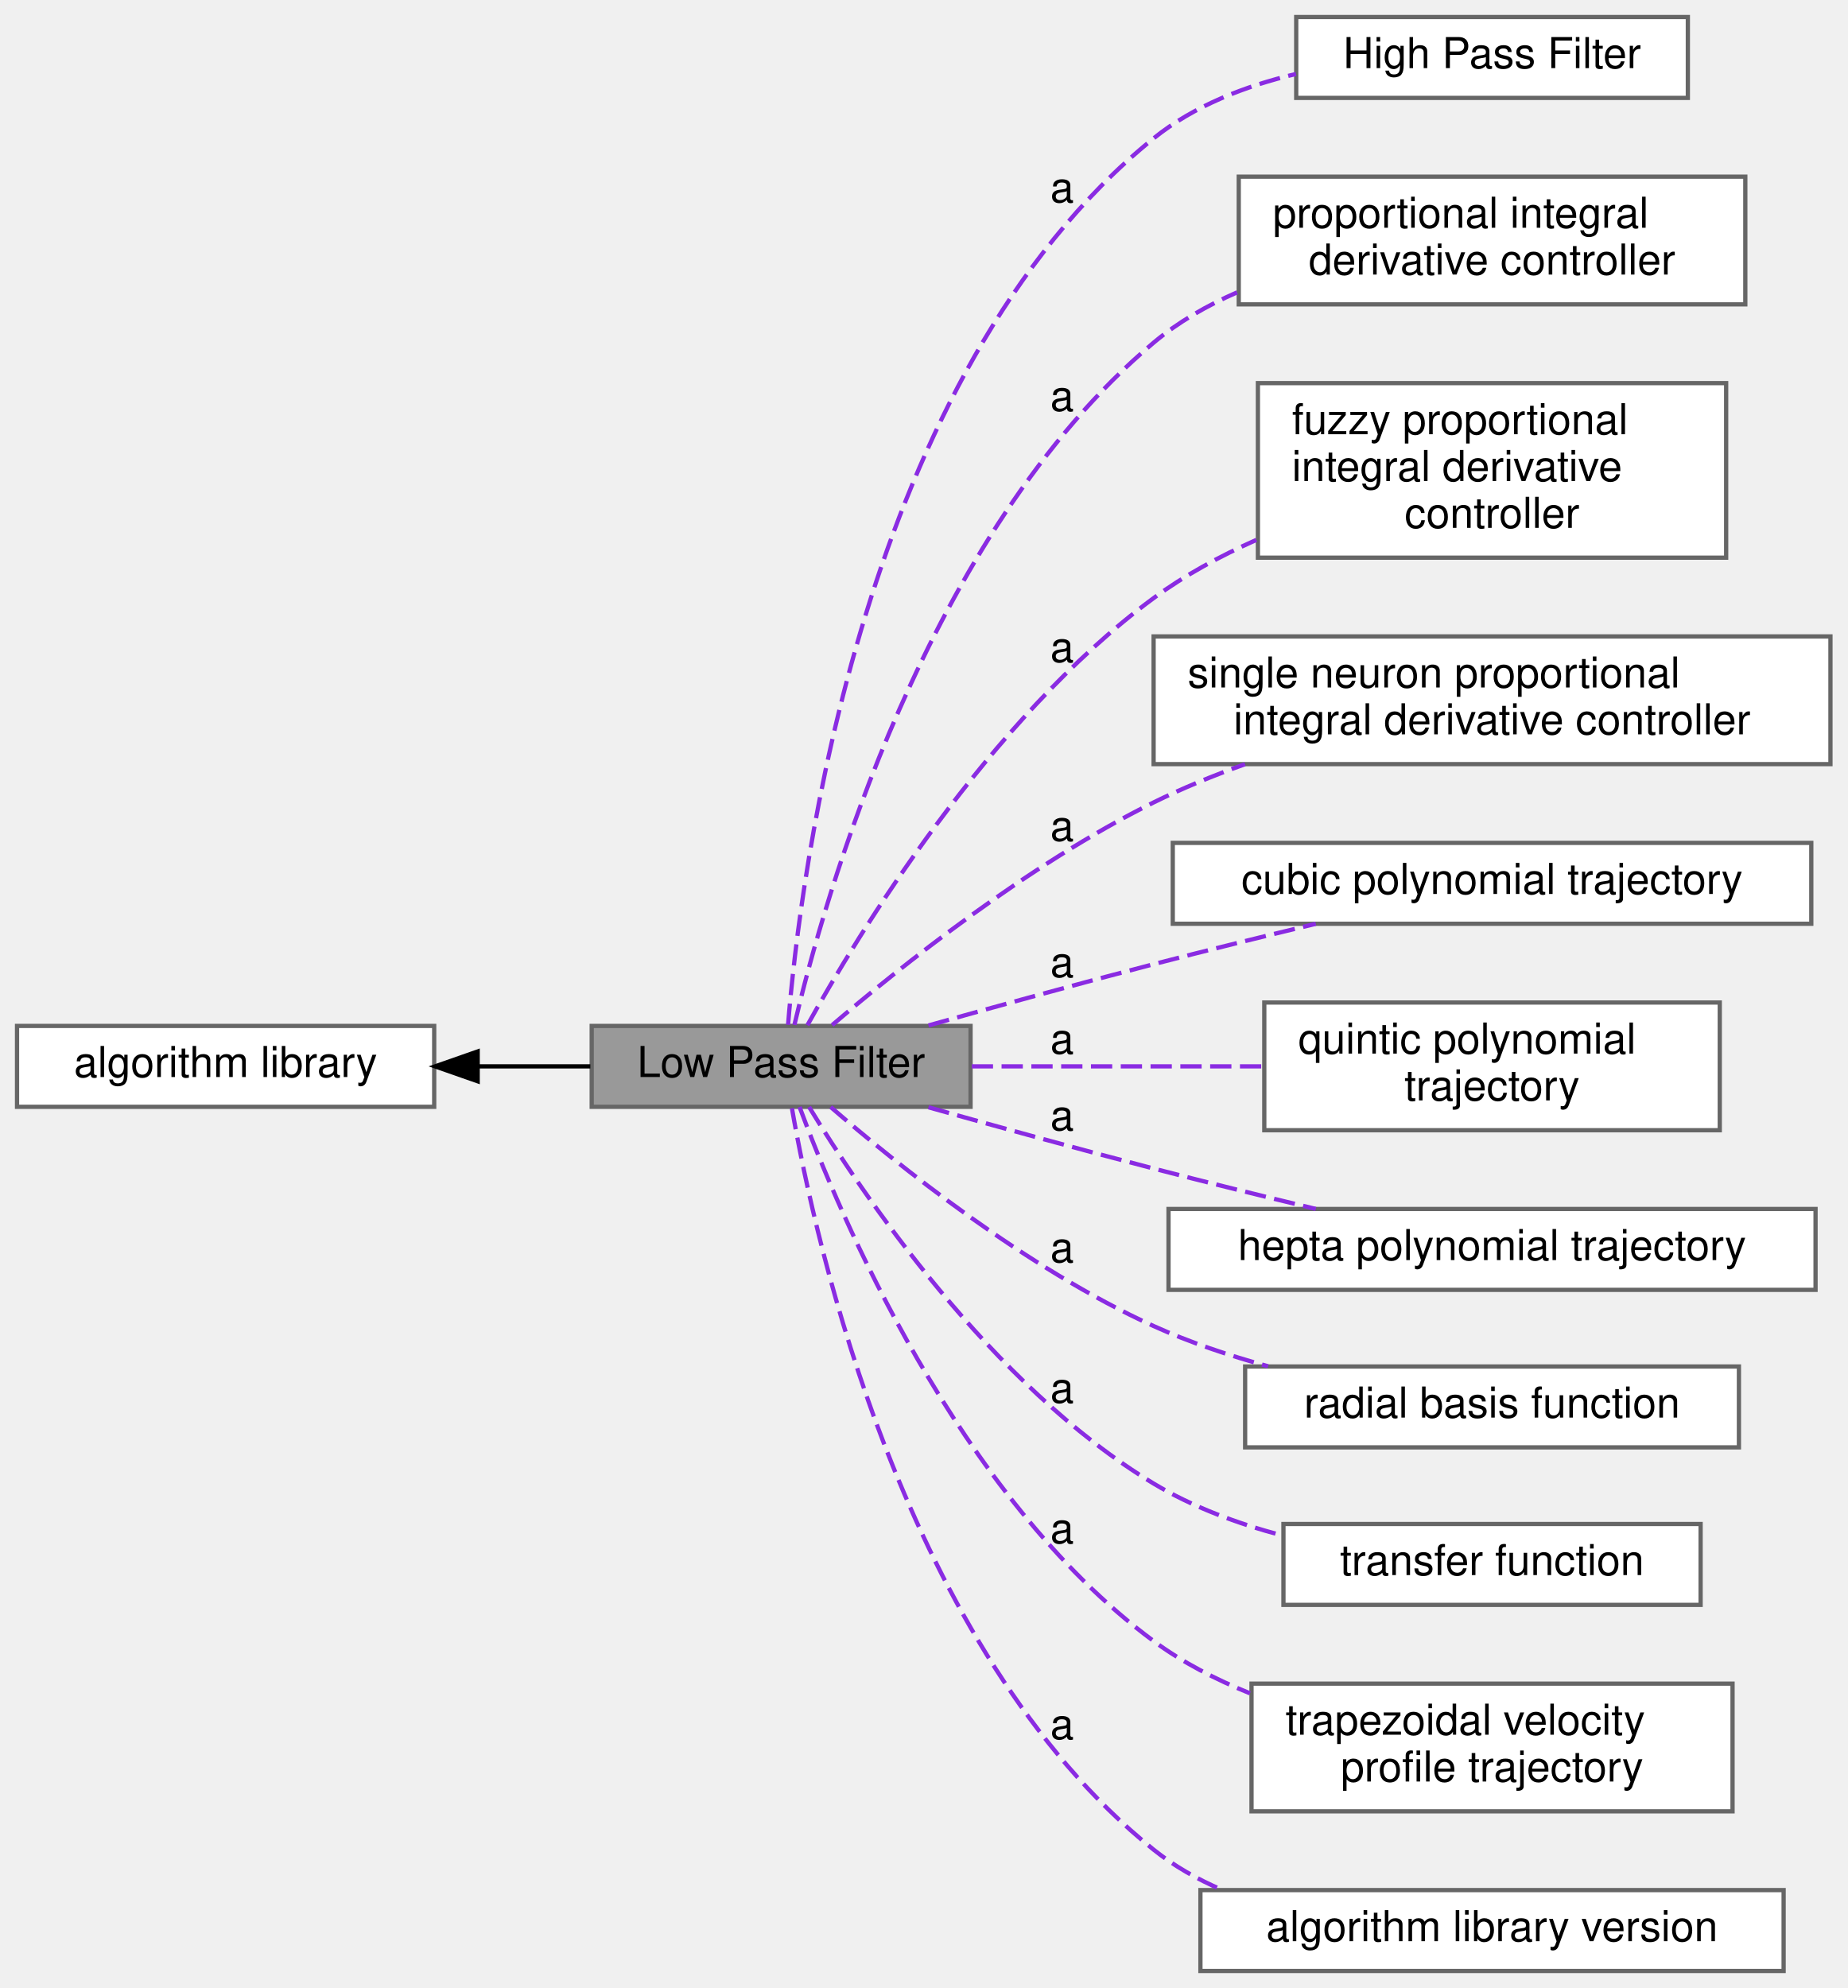
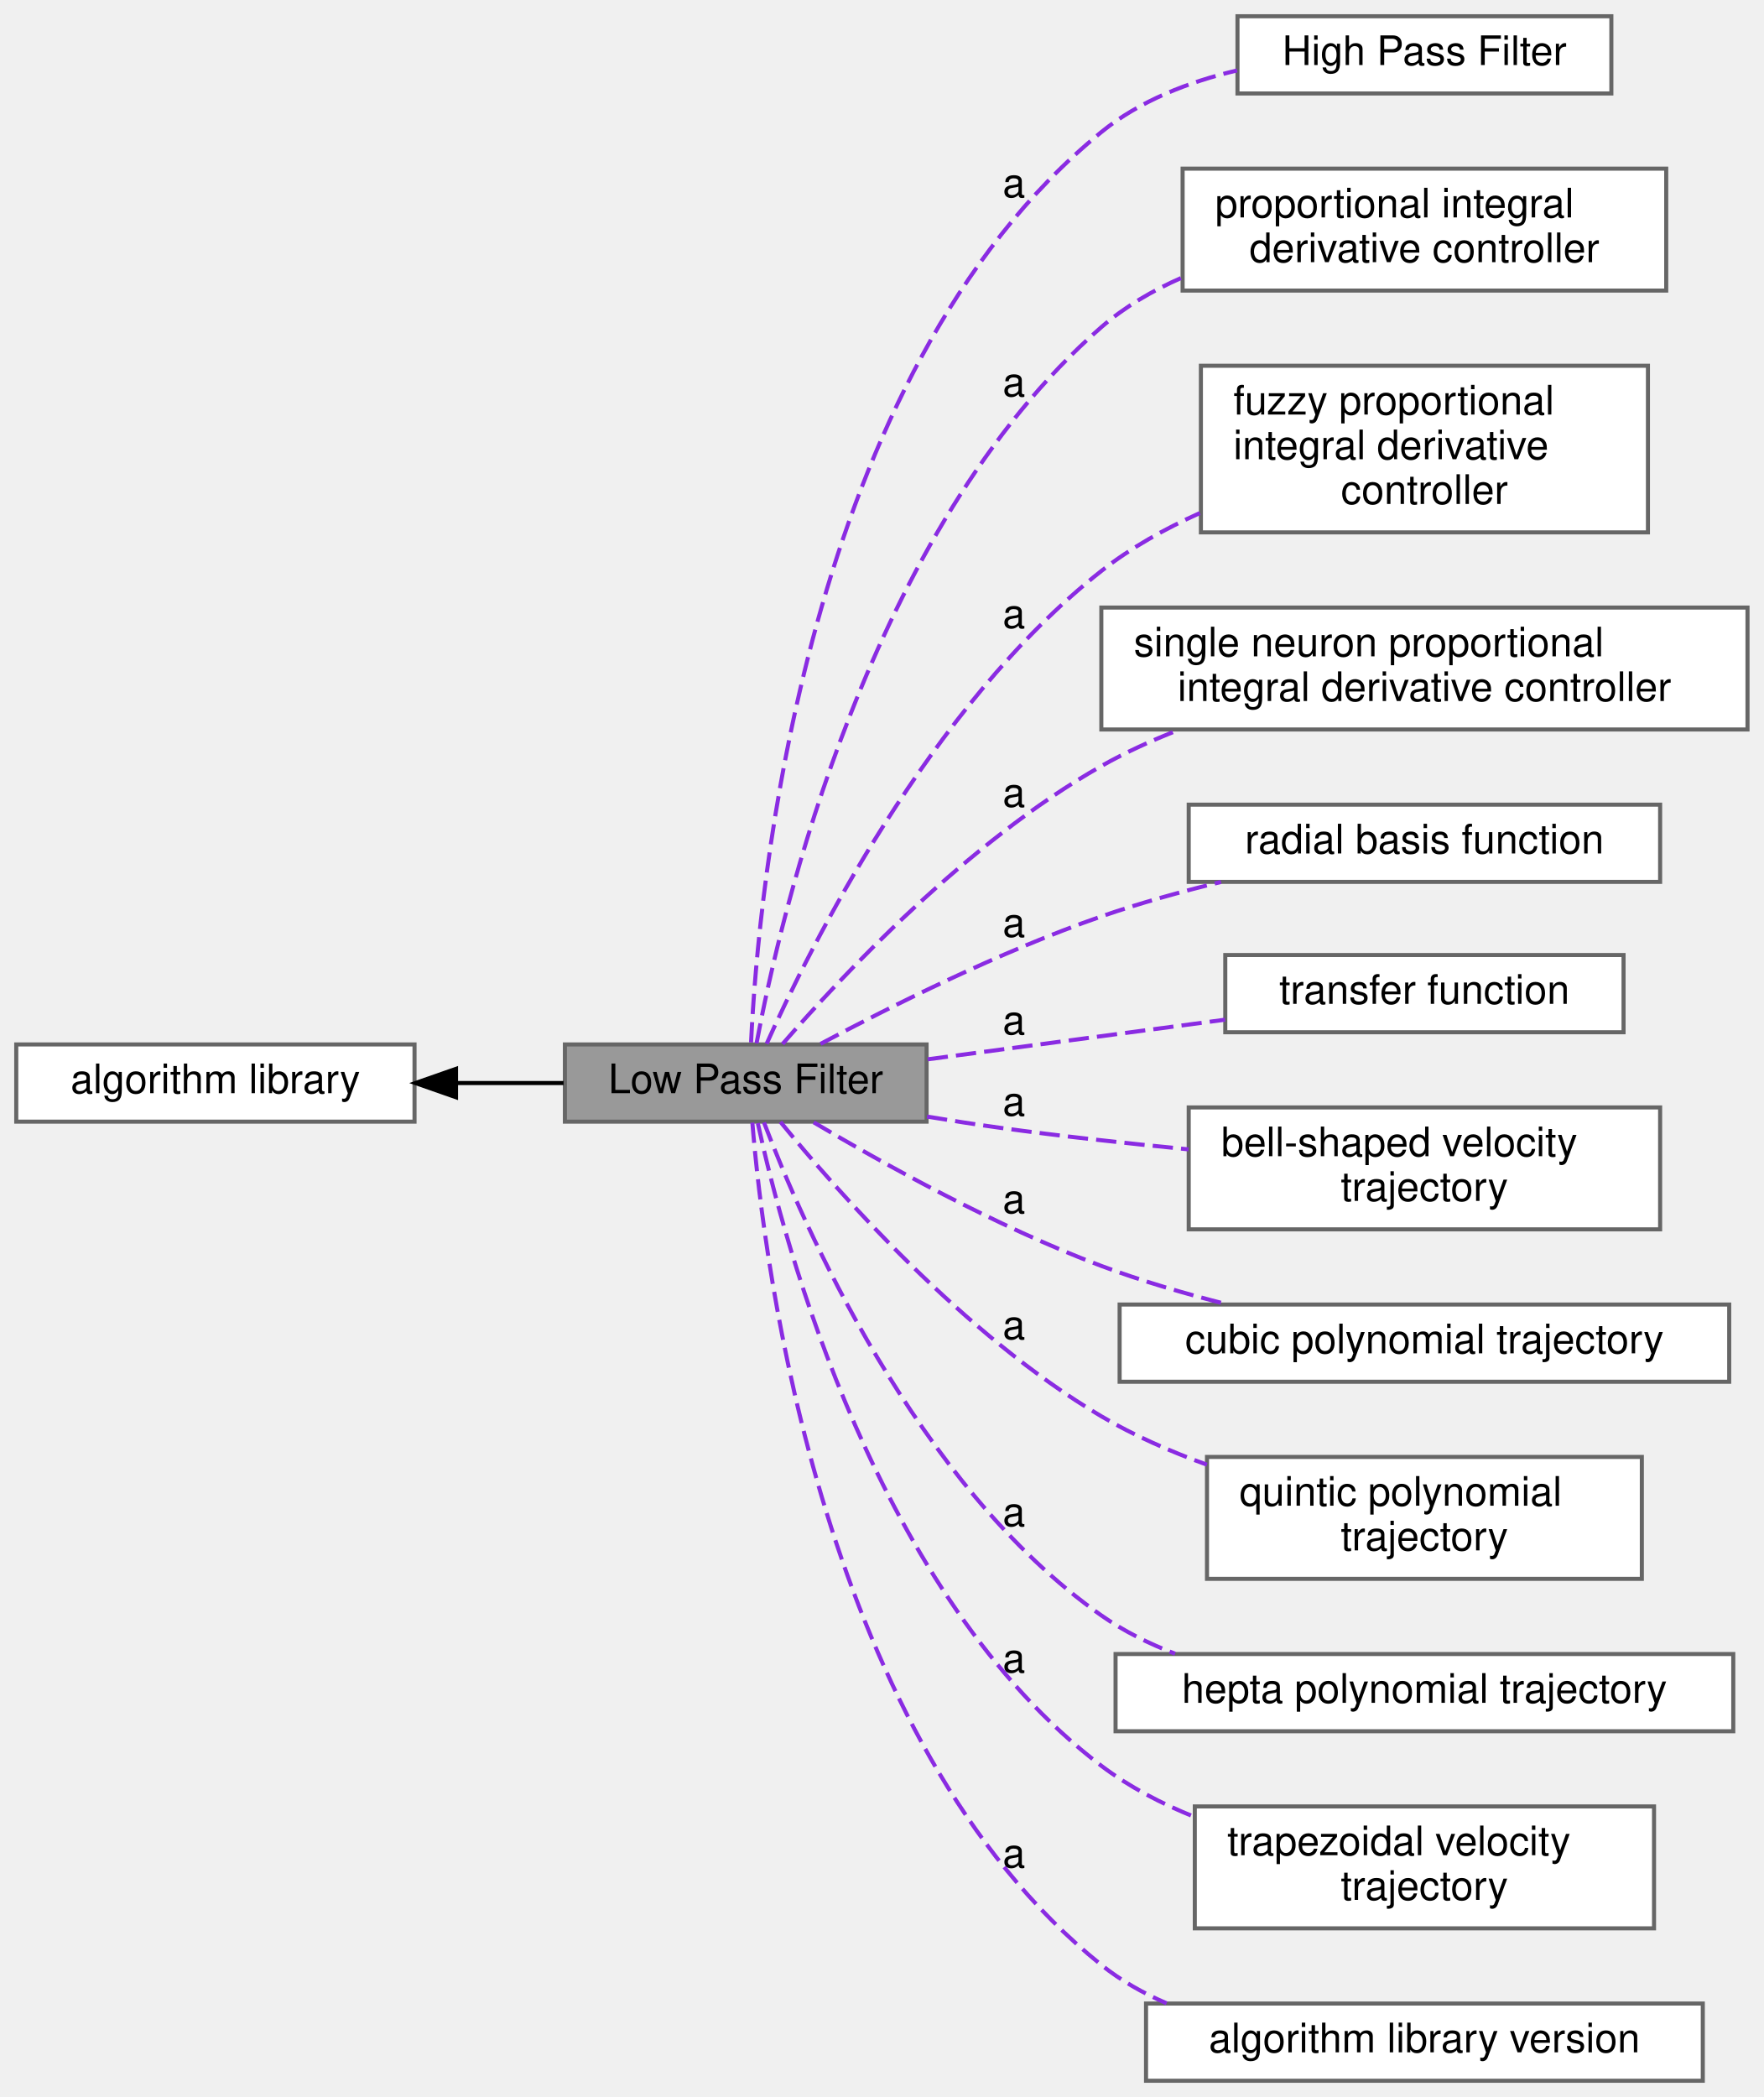
- <svg xmlns="http://www.w3.org/2000/svg" xmlns:xlink="http://www.w3.org/1999/xlink" width="434pt" height="467pt" viewBox="0.00 0.00 434.00 467.00">
-   <g id="graph0" class="graph" transform="scale(1 1) rotate(0) translate(4 463)">
+ <svg xmlns="http://www.w3.org/2000/svg" xmlns:xlink="http://www.w3.org/1999/xlink" width="434pt" height="516pt" viewBox="0.00 0.00 434.00 516.00">
+   <g id="graph0" class="graph" transform="scale(1 1) rotate(0) translate(4 512)">
    <g id="Node000002" class="node">
      <g id="a_Node000002">
        <a xlink:href="../../df/d91/group__A.html" target="_top" xlink:title=" ">
-           <polygon fill="white" stroke="#666666" points="98,-222 0,-222 0,-203 98,-203 98,-222" />
-           <text text-anchor="middle" x="49" y="-210" font-family="Helvetica,sans-Serif" font-size="10.00">algorithm library</text>
+           <polygon fill="white" stroke="#666666" points="98,-255 0,-255 0,-236 98,-236 98,-255" />
+           <text text-anchor="middle" x="49" y="-243" font-family="Helvetica,sans-Serif" font-size="10.00">algorithm library</text>
        </a>
      </g>
    </g>
    <g id="Node000001" class="node">
      <g id="a_Node000001">
        <a xlink:title=" ">
-           <polygon fill="#999999" stroke="#666666" points="224,-222 135,-222 135,-203 224,-203 224,-222" />
-           <text text-anchor="middle" x="179.5" y="-210" font-family="Helvetica,sans-Serif" font-size="10.00">Low Pass Filter</text>
+           <polygon fill="#999999" stroke="#666666" points="224,-255 135,-255 135,-236 224,-236 224,-255" />
+           <text text-anchor="middle" x="179.5" y="-243" font-family="Helvetica,sans-Serif" font-size="10.00">Low Pass Filter</text>
        </a>
      </g>
    </g>
    <g id="edge1" class="edge">
-       <path fill="none" stroke="black" d="M108.46,-212.5C117.27,-212.5 126.24,-212.5 134.68,-212.5" />
-       <polygon fill="black" stroke="black" points="108.21,-209 98.21,-212.5 108.21,-216 108.21,-209" />
+       <path fill="none" stroke="black" d="M108.46,-245.5C117.27,-245.5 126.24,-245.5 134.68,-245.5" />
+       <polygon fill="black" stroke="black" points="108.21,-242 98.21,-245.5 108.21,-249 108.21,-242" />
    </g>
    <g id="Node000003" class="node">
      <g id="a_Node000003">
        <a xlink:href="../../dd/d71/group__A__HPF.html" target="_top" xlink:title=" ">
-           <polygon fill="white" stroke="#666666" points="392.5,-459 300.5,-459 300.5,-440 392.5,-440 392.5,-459" />
-           <text text-anchor="middle" x="346.5" y="-447" font-family="Helvetica,sans-Serif" font-size="10.00">High Pass Filter</text>
+           <polygon fill="white" stroke="#666666" points="392.5,-508 300.5,-508 300.5,-489 392.5,-489 392.5,-508" />
+           <text text-anchor="middle" x="346.5" y="-496" font-family="Helvetica,sans-Serif" font-size="10.00">High Pass Filter</text>
        </a>
      </g>
    </g>
    <g id="edge2" class="edge">
-       <path fill="none" stroke="blueviolet" stroke-dasharray="5,2" d="M181.13,-222.27C183.92,-256.93 198.3,-374.94 267,-430.5 276.49,-438.17 288.59,-442.82 300.44,-445.62" />
-       <text text-anchor="middle" x="245.5" y="-415.5" font-family="Helvetica,sans-Serif" font-size="10.00">a</text>
+       <path fill="none" stroke="blueviolet" stroke-dasharray="5,2" d="M180.81,-255.49C182.54,-292.11 193.81,-419.85 267,-479.5 276.46,-487.21 288.55,-491.87 300.4,-494.67" />
+       <text text-anchor="middle" x="245.5" y="-463.5" font-family="Helvetica,sans-Serif" font-size="10.00">a</text>
    </g>
    <g id="Node000004" class="node">
      <g id="a_Node000004">
        <a xlink:href="../../d8/da8/group__A__PID.html" target="_top" xlink:title=" ">
-           <polygon fill="white" stroke="#666666" points="406,-421.5 287,-421.5 287,-391.5 406,-391.5 406,-421.5" />
-           <text text-anchor="start" x="295" y="-409.5" font-family="Helvetica,sans-Serif" font-size="10.00">proportional integral</text>
-           <text text-anchor="middle" x="346.5" y="-398.5" font-family="Helvetica,sans-Serif" font-size="10.00"> derivative controller</text>
+           <polygon fill="white" stroke="#666666" points="406,-470.5 287,-470.5 287,-440.5 406,-440.5 406,-470.5" />
+           <text text-anchor="start" x="295" y="-458.5" font-family="Helvetica,sans-Serif" font-size="10.00">proportional integral</text>
+           <text text-anchor="middle" x="346.5" y="-447.5" font-family="Helvetica,sans-Serif" font-size="10.00"> derivative controller</text>
        </a>
      </g>
    </g>
    <g id="edge3" class="edge">
-       <path fill="none" stroke="blueviolet" stroke-dasharray="5,2" d="M182.62,-222.25C189.42,-251.22 213.49,-337.57 267,-382.5 272.78,-387.36 279.54,-391.23 286.61,-394.32" />
-       <text text-anchor="middle" x="245.5" y="-366.5" font-family="Helvetica,sans-Serif" font-size="10.00">a</text>
+       <path fill="none" stroke="blueviolet" stroke-dasharray="5,2" d="M182.16,-255.27C187.89,-286.01 209.78,-381.7 267,-431.5 272.81,-436.55 279.65,-440.54 286.85,-443.69" />
+       <text text-anchor="middle" x="245.5" y="-414.5" font-family="Helvetica,sans-Serif" font-size="10.00">a</text>
    </g>
    <g id="Node000005" class="node">
      <g id="a_Node000005">
        <a xlink:href="../../dc/db1/group__A__PID__FUZZY.html" target="_top" xlink:title=" ">
-           <polygon fill="white" stroke="#666666" points="401.5,-373 291.5,-373 291.5,-332 401.5,-332 401.5,-373" />
-           <text text-anchor="start" x="299.5" y="-361" font-family="Helvetica,sans-Serif" font-size="10.00">fuzzy proportional</text>
-           <text text-anchor="start" x="299.5" y="-350" font-family="Helvetica,sans-Serif" font-size="10.00"> integral derivative</text>
-           <text text-anchor="middle" x="346.5" y="-339" font-family="Helvetica,sans-Serif" font-size="10.00"> controller</text>
+           <polygon fill="white" stroke="#666666" points="401.5,-422 291.5,-422 291.5,-381 401.5,-381 401.5,-422" />
+           <text text-anchor="start" x="299.5" y="-410" font-family="Helvetica,sans-Serif" font-size="10.00">fuzzy proportional</text>
+           <text text-anchor="start" x="299.5" y="-399" font-family="Helvetica,sans-Serif" font-size="10.00"> integral derivative</text>
+           <text text-anchor="middle" x="346.5" y="-388" font-family="Helvetica,sans-Serif" font-size="10.00"> controller</text>
        </a>
      </g>
    </g>
    <g id="edge4" class="edge">
-       <path fill="none" stroke="blueviolet" stroke-dasharray="5,2" d="M185.67,-222.17C197.4,-243.27 228.07,-293.83 267,-322.5 274.28,-327.86 282.64,-332.39 291.13,-336.17" />
-       <text text-anchor="middle" x="245.5" y="-307.5" font-family="Helvetica,sans-Serif" font-size="10.00">a</text>
+       <path fill="none" stroke="blueviolet" stroke-dasharray="5,2" d="M184.65,-255.18C195.09,-278.47 224.68,-338.17 267,-371.5 274.22,-377.19 282.64,-381.89 291.24,-385.75" />
+       <text text-anchor="middle" x="245.5" y="-357.5" font-family="Helvetica,sans-Serif" font-size="10.00">a</text>
    </g>
    <g id="Node000006" class="node">
      <g id="a_Node000006">
        <a xlink:href="../../db/d33/group__A__PID__NEURO.html" target="_top" xlink:title=" ">
-           <polygon fill="white" stroke="#666666" points="426,-313.5 267,-313.5 267,-283.5 426,-283.5 426,-313.5" />
-           <text text-anchor="start" x="275" y="-301.5" font-family="Helvetica,sans-Serif" font-size="10.00">single neuron proportional</text>
-           <text text-anchor="middle" x="346.5" y="-290.5" font-family="Helvetica,sans-Serif" font-size="10.00"> integral derivative controller</text>
+           <polygon fill="white" stroke="#666666" points="426,-362.5 267,-362.5 267,-332.5 426,-332.5 426,-362.5" />
+           <text text-anchor="start" x="275" y="-350.5" font-family="Helvetica,sans-Serif" font-size="10.00">single neuron proportional</text>
+           <text text-anchor="middle" x="346.5" y="-339.5" font-family="Helvetica,sans-Serif" font-size="10.00"> integral derivative controller</text>
        </a>
      </g>
    </g>
    <g id="edge5" class="edge">
-       <path fill="none" stroke="blueviolet" stroke-dasharray="5,2" d="M191.49,-222.2C207.22,-235.64 237.52,-259.92 267,-274.5 273.77,-277.85 281.1,-280.84 288.47,-283.48" />
-       <text text-anchor="middle" x="245.5" y="-265.5" font-family="Helvetica,sans-Serif" font-size="10.00">a</text>
+       <path fill="none" stroke="blueviolet" stroke-dasharray="5,2" d="M188.57,-255.12C202.78,-271.48 233.92,-304.77 267,-323.5 272.95,-326.87 279.43,-329.82 286.03,-332.39" />
+       <text text-anchor="middle" x="245.5" y="-313.5" font-family="Helvetica,sans-Serif" font-size="10.00">a</text>
    </g>
    <g id="Node000007" class="node">
      <g id="a_Node000007">
-         <a xlink:href="../../d4/d5e/group__A__POLYTRAJ3.html" target="_top" xlink:title=" ">
-           <polygon fill="white" stroke="#666666" points="421.5,-265 271.5,-265 271.5,-246 421.5,-246 421.5,-265" />
-           <text text-anchor="middle" x="346.5" y="-253" font-family="Helvetica,sans-Serif" font-size="10.00">cubic polynomial trajectory</text>
+         <a xlink:href="../../dd/dd8/group__A__RBF.html" target="_top" xlink:title=" ">
+           <polygon fill="white" stroke="#666666" points="404.5,-314 288.5,-314 288.5,-295 404.5,-295 404.5,-314" />
+           <text text-anchor="middle" x="346.5" y="-302" font-family="Helvetica,sans-Serif" font-size="10.00">radial basis function</text>
        </a>
      </g>
    </g>
    <g id="edge6" class="edge">
-       <path fill="none" stroke="blueviolet" stroke-dasharray="5,2" d="M214.11,-222.11C230.1,-226.6 249.5,-231.96 267,-236.5 279.35,-239.71 292.84,-243.03 305.1,-245.99" />
-       <text text-anchor="middle" x="245.5" y="-233.5" font-family="Helvetica,sans-Serif" font-size="10.00">a</text>
+       <path fill="none" stroke="blueviolet" stroke-dasharray="5,2" d="M197.92,-255.14C215.06,-264.29 242.19,-277.89 267,-286.5 276.38,-289.75 286.59,-292.59 296.46,-294.98" />
+       <text text-anchor="middle" x="245.5" y="-281.5" font-family="Helvetica,sans-Serif" font-size="10.00">a</text>
    </g>
    <g id="Node000008" class="node">
      <g id="a_Node000008">
-         <a xlink:href="../../d5/d8e/group__A__POLYTRAJ5.html" target="_top" xlink:title=" ">
-           <polygon fill="white" stroke="#666666" points="400,-227.5 293,-227.5 293,-197.5 400,-197.5 400,-227.5" />
-           <text text-anchor="start" x="301" y="-215.5" font-family="Helvetica,sans-Serif" font-size="10.00">quintic polynomial</text>
-           <text text-anchor="middle" x="346.5" y="-204.5" font-family="Helvetica,sans-Serif" font-size="10.00"> trajectory</text>
+         <a xlink:href="../../d0/ddd/group__A__TF.html" target="_top" xlink:title=" ">
+           <polygon fill="white" stroke="#666666" points="395.5,-277 297.5,-277 297.5,-258 395.5,-258 395.5,-277" />
+           <text text-anchor="middle" x="346.5" y="-265" font-family="Helvetica,sans-Serif" font-size="10.00">transfer function</text>
        </a>
      </g>
    </g>
    <g id="edge7" class="edge">
-       <path fill="none" stroke="blueviolet" stroke-dasharray="5,2" d="M224.28,-212.5C245.38,-212.5 270.85,-212.5 292.99,-212.5" />
-       <text text-anchor="middle" x="245.5" y="-215.5" font-family="Helvetica,sans-Serif" font-size="10.00">a</text>
+       <path fill="none" stroke="blueviolet" stroke-dasharray="5,2" d="M224.28,-251.34C246.82,-254.34 274.33,-258.01 297.45,-261.09" />
+       <text text-anchor="middle" x="245.5" y="-257.5" font-family="Helvetica,sans-Serif" font-size="10.00">a</text>
    </g>
    <g id="Node000009" class="node">
      <g id="a_Node000009">
-         <a xlink:href="../../de/d6e/group__A__POLYTRAJ7.html" target="_top" xlink:title=" ">
-           <polygon fill="white" stroke="#666666" points="422.5,-179 270.5,-179 270.5,-160 422.5,-160 422.5,-179" />
-           <text text-anchor="middle" x="346.5" y="-167" font-family="Helvetica,sans-Serif" font-size="10.00">hepta polynomial trajectory</text>
+         <a xlink:href="../../d6/d1e/group__A__TRAJBELL.html" target="_top" xlink:title=" ">
+           <polygon fill="white" stroke="#666666" points="404.5,-239.5 288.5,-239.5 288.5,-209.5 404.5,-209.5 404.5,-239.5" />
+           <text text-anchor="start" x="296.5" y="-227.5" font-family="Helvetica,sans-Serif" font-size="10.00">bell-shaped velocity</text>
+           <text text-anchor="middle" x="346.5" y="-216.5" font-family="Helvetica,sans-Serif" font-size="10.00"> trajectory</text>
        </a>
      </g>
    </g>
    <g id="edge8" class="edge">
-       <path fill="none" stroke="blueviolet" stroke-dasharray="5,2" d="M214.11,-202.89C230.1,-198.4 249.5,-193.04 267,-188.5 279.35,-185.29 292.84,-181.97 305.1,-179.01" />
-       <text text-anchor="middle" x="245.5" y="-197.5" font-family="Helvetica,sans-Serif" font-size="10.00">a</text>
+       <path fill="none" stroke="blueviolet" stroke-dasharray="5,2" d="M224.11,-237.25C230.11,-236.25 236.2,-235.3 242,-234.5 257.02,-232.43 273.33,-230.65 288.46,-229.18" />
+       <text text-anchor="middle" x="245.5" y="-237.5" font-family="Helvetica,sans-Serif" font-size="10.00">a</text>
    </g>
    <g id="Node000010" class="node">
      <g id="a_Node000010">
-         <a xlink:href="../../dd/dd8/group__A__RBF.html" target="_top" xlink:title=" ">
-           <polygon fill="white" stroke="#666666" points="404.5,-142 288.5,-142 288.5,-123 404.5,-123 404.5,-142" />
-           <text text-anchor="middle" x="346.5" y="-130" font-family="Helvetica,sans-Serif" font-size="10.00">radial basis function</text>
+         <a xlink:href="../../d3/d9f/group__A__TRAJPOLY3.html" target="_top" xlink:title=" ">
+           <polygon fill="white" stroke="#666666" points="421.5,-191 271.5,-191 271.5,-172 421.5,-172 421.5,-191" />
+           <text text-anchor="middle" x="346.5" y="-179" font-family="Helvetica,sans-Serif" font-size="10.00">cubic polynomial trajectory</text>
        </a>
      </g>
    </g>
    <g id="edge9" class="edge">
-       <path fill="none" stroke="blueviolet" stroke-dasharray="5,2" d="M191.14,-202.95C206.69,-189.5 237.04,-165.09 267,-151.5 275.43,-147.68 284.73,-144.56 293.89,-142.05" />
-       <text text-anchor="middle" x="245.5" y="-166.5" font-family="Helvetica,sans-Serif" font-size="10.00">a</text>
+       <path fill="none" stroke="blueviolet" stroke-dasharray="5,2" d="M196.22,-235.83C213.16,-225.78 241.16,-210.18 267,-200.5 276.85,-196.81 287.66,-193.65 298.03,-191.03" />
+       <text text-anchor="middle" x="245.5" y="-213.5" font-family="Helvetica,sans-Serif" font-size="10.00">a</text>
    </g>
    <g id="Node000011" class="node">
      <g id="a_Node000011">
-         <a xlink:href="../../d0/ddd/group__A__TF.html" target="_top" xlink:title=" ">
-           <polygon fill="white" stroke="#666666" points="395.5,-105 297.5,-105 297.5,-86 395.5,-86 395.5,-105" />
-           <text text-anchor="middle" x="346.5" y="-93" font-family="Helvetica,sans-Serif" font-size="10.00">transfer function</text>
+         <a xlink:href="../../d2/d61/group__A__TRAJPOLY5.html" target="_top" xlink:title=" ">
+           <polygon fill="white" stroke="#666666" points="400,-153.5 293,-153.5 293,-123.5 400,-123.5 400,-153.5" />
+           <text text-anchor="start" x="301" y="-141.5" font-family="Helvetica,sans-Serif" font-size="10.00">quintic polynomial</text>
+           <text text-anchor="middle" x="346.5" y="-130.5" font-family="Helvetica,sans-Serif" font-size="10.00"> trajectory</text>
        </a>
      </g>
    </g>
    <g id="edge10" class="edge">
-       <path fill="none" stroke="blueviolet" stroke-dasharray="5,2" d="M186.07,-202.96C198.13,-183.17 228.71,-137.58 267,-114.5 276.13,-109 286.75,-105.09 297.18,-102.31" />
-       <text text-anchor="middle" x="245.5" y="-133.5" font-family="Helvetica,sans-Serif" font-size="10.00">a</text>
+       <path fill="none" stroke="blueviolet" stroke-dasharray="5,2" d="M188.03,-235.95C201.9,-218.98 233.15,-183.49 267,-163.5 275,-158.77 284.01,-154.83 292.98,-151.59" />
+       <text text-anchor="middle" x="245.5" y="-182.5" font-family="Helvetica,sans-Serif" font-size="10.00">a</text>
    </g>
    <g id="Node000012" class="node">
      <g id="a_Node000012">
-         <a xlink:href="../../db/d75/group__A__TRAPTRAJ.html" target="_top" xlink:title=" ">
-           <polygon fill="white" stroke="#666666" points="403,-67.5 290,-67.5 290,-37.5 403,-37.5 403,-67.5" />
-           <text text-anchor="start" x="298" y="-55.5" font-family="Helvetica,sans-Serif" font-size="10.00">trapezoidal velocity</text>
-           <text text-anchor="middle" x="346.5" y="-44.5" font-family="Helvetica,sans-Serif" font-size="10.00"> profile trajectory</text>
+         <a xlink:href="../../d9/dab/group__A__TRAJPOLY7.html" target="_top" xlink:title=" ">
+           <polygon fill="white" stroke="#666666" points="422.5,-105 270.5,-105 270.5,-86 422.5,-86 422.5,-105" />
+           <text text-anchor="middle" x="346.5" y="-93" font-family="Helvetica,sans-Serif" font-size="10.00">hepta polynomial trajectory</text>
        </a>
      </g>
    </g>
    <g id="edge11" class="edge">
-       <path fill="none" stroke="blueviolet" stroke-dasharray="5,2" d="M183.83,-202.96C192.97,-178.22 220.87,-111.56 267,-77.5 273.79,-72.49 281.62,-68.46 289.65,-65.22" />
-       <text text-anchor="middle" x="245.5" y="-100.5" font-family="Helvetica,sans-Serif" font-size="10.00">a</text>
+       <path fill="none" stroke="blueviolet" stroke-dasharray="5,2" d="M183.99,-235.8C193.32,-211.3 221.28,-146.61 267,-114.5 272.51,-110.63 278.71,-107.55 285.15,-105.08" />
+       <text text-anchor="middle" x="245.5" y="-136.5" font-family="Helvetica,sans-Serif" font-size="10.00">a</text>
    </g>
    <g id="Node000013" class="node">
      <g id="a_Node000013">
+         <a xlink:href="../../d7/d57/group__A__TRAJTRAP.html" target="_top" xlink:title=" ">
+           <polygon fill="white" stroke="#666666" points="403,-67.5 290,-67.5 290,-37.5 403,-37.5 403,-67.5" />
+           <text text-anchor="start" x="298" y="-55.5" font-family="Helvetica,sans-Serif" font-size="10.00">trapezoidal velocity</text>
+           <text text-anchor="middle" x="346.5" y="-44.5" font-family="Helvetica,sans-Serif" font-size="10.00"> trajectory</text>
+         </a>
+       </g>
+     </g>
+     <g id="edge12" class="edge">
+       <path fill="none" stroke="blueviolet" stroke-dasharray="5,2" d="M182.47,-235.63C188.84,-206.33 211.84,-119.31 267,-77.5 273.84,-72.32 281.78,-68.19 289.94,-64.91" />
+       <text text-anchor="middle" x="245.5" y="-100.5" font-family="Helvetica,sans-Serif" font-size="10.00">a</text>
+     </g>
+     <g id="Node000014" class="node">
+       <g id="a_Node000014">
        <a xlink:href="../../d2/d1b/group__A__VERSION.html" target="_top" xlink:title=" ">
          <polygon fill="white" stroke="#666666" points="415,-19 278,-19 278,0 415,0 415,-19" />
          <text text-anchor="middle" x="346.5" y="-7" font-family="Helvetica,sans-Serif" font-size="10.00">algorithm library version</text>
        </a>
      </g>
    </g>
-     <g id="edge12" class="edge">
-       <path fill="none" stroke="blueviolet" stroke-dasharray="5,2" d="M182.04,-202.65C187.42,-171.69 208.36,-75.56 267,-28.5 271.81,-24.64 277.29,-21.54 283.06,-19.06" />
-       <text text-anchor="middle" x="245.5" y="-54.5" font-family="Helvetica,sans-Serif" font-size="10.00">a</text>
+     <g id="edge13" class="edge">
+       <path fill="none" stroke="blueviolet" stroke-dasharray="5,2" d="M181.13,-235.76C183.93,-201.2 198.36,-83.58 267,-28.5 271.81,-24.64 277.29,-21.54 283.06,-19.06" />
+       <text text-anchor="middle" x="245.5" y="-52.5" font-family="Helvetica,sans-Serif" font-size="10.00">a</text>
    </g>
  </g>
</svg>
